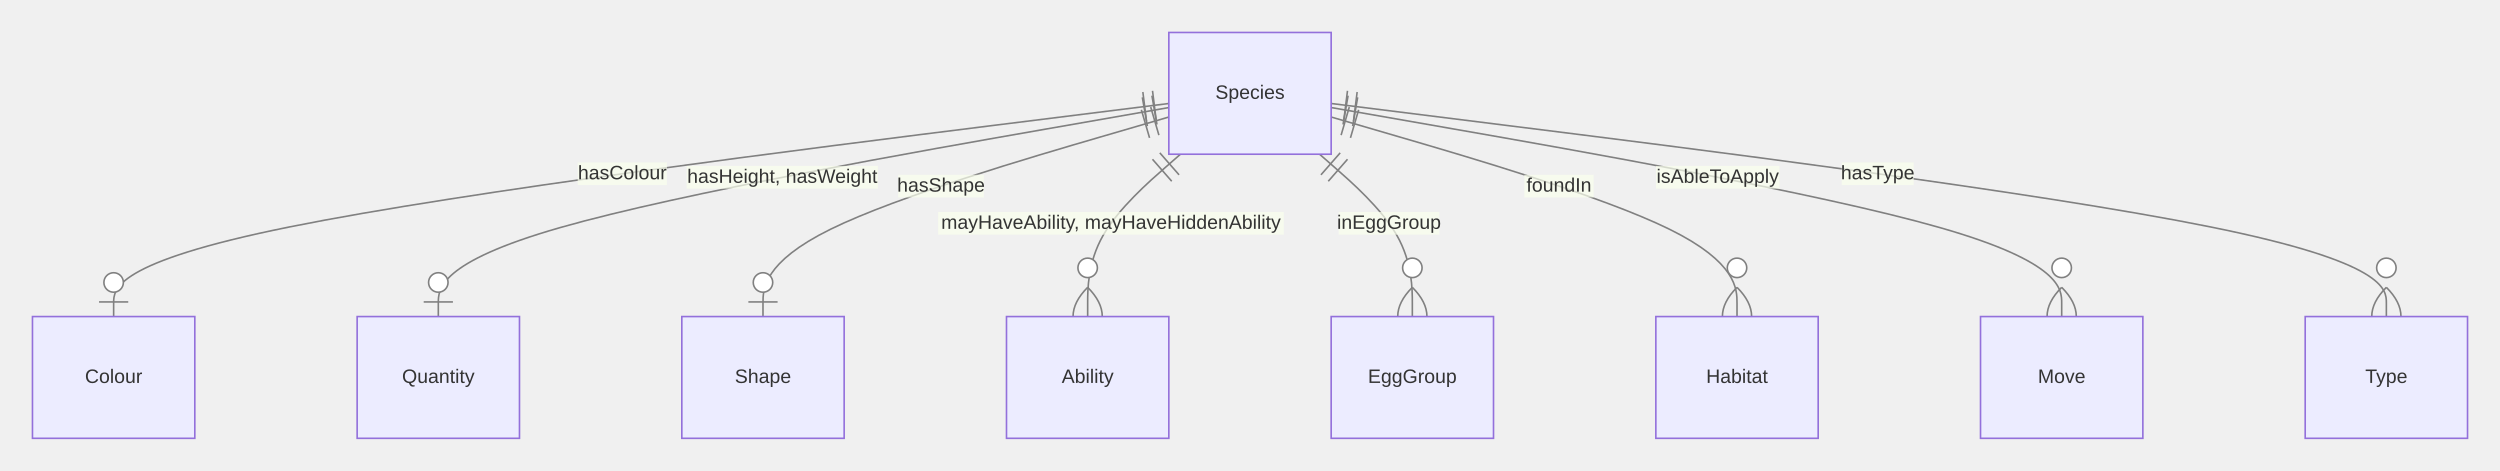
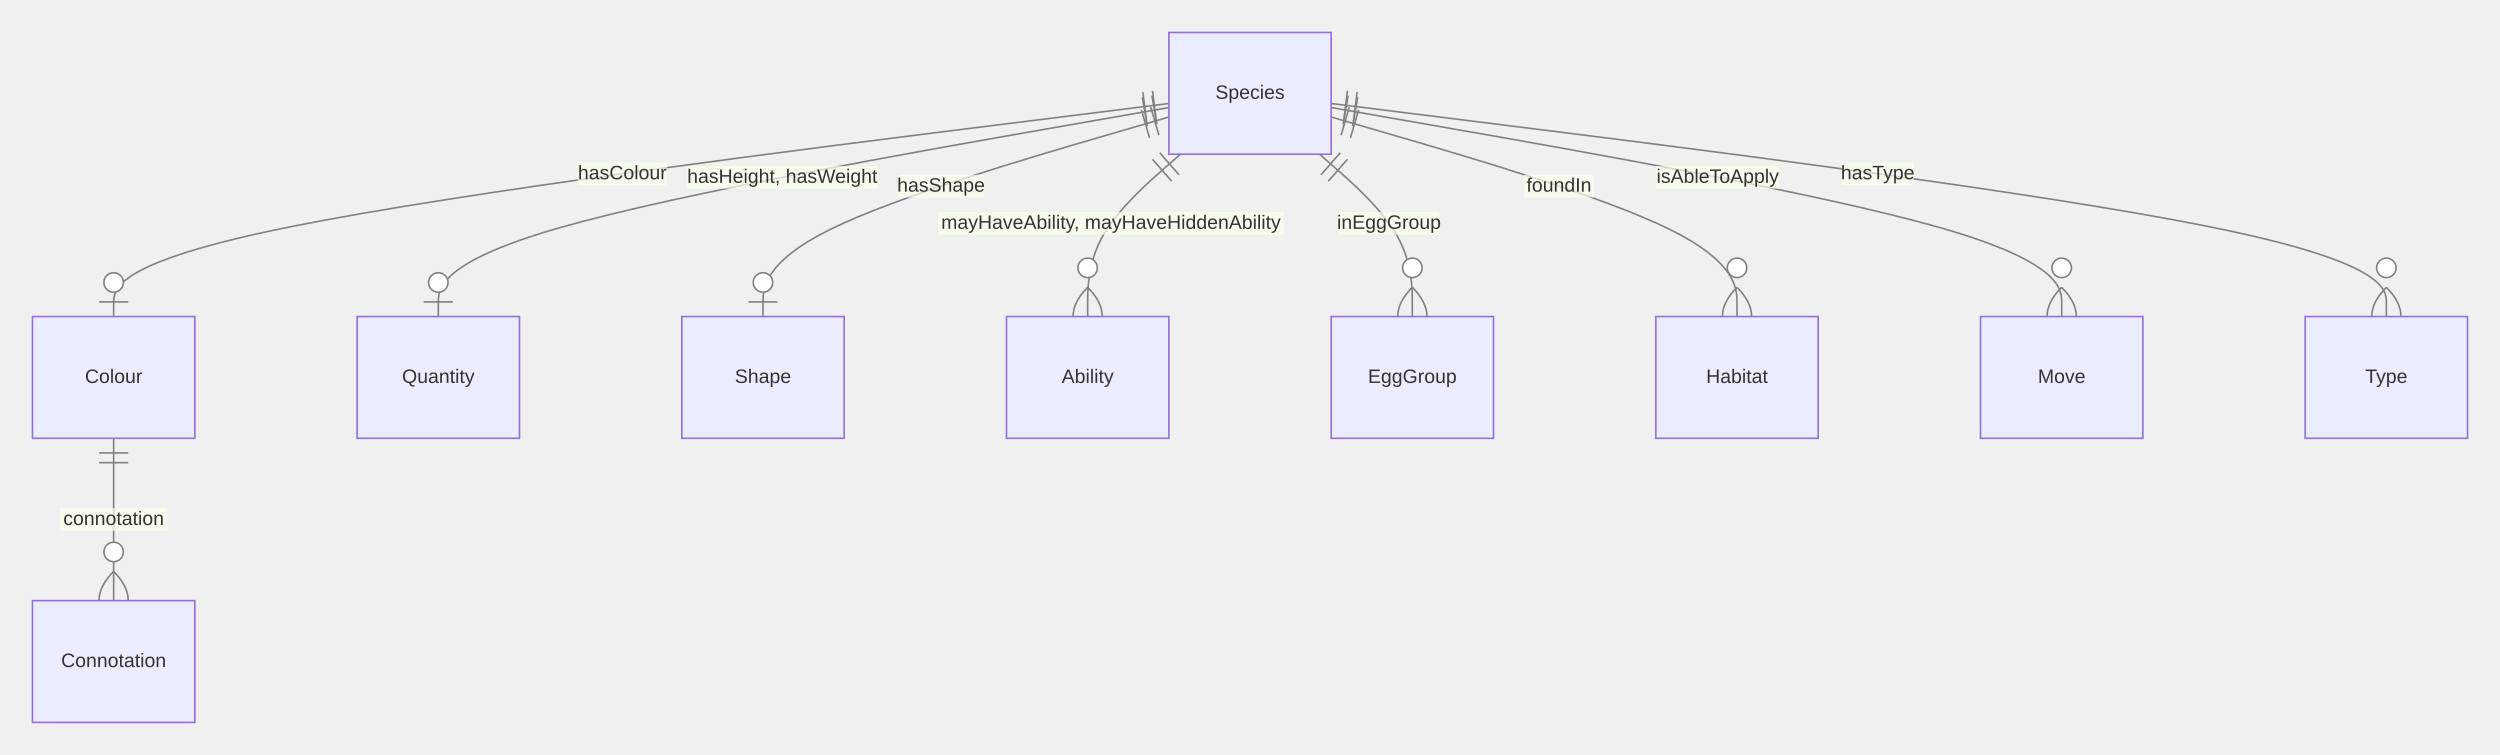
- <svg xmlns="http://www.w3.org/2000/svg" aria-roledescription="er" role="graphics-document document" viewBox="0 0 1540 290" height="290" width="1540" id="container">
+ <svg xmlns="http://www.w3.org/2000/svg" aria-roledescription="er" role="graphics-document document" viewBox="0 0 1540 465" height="465" width="1540" id="container">
  <style>#container{font-family:"trebuchet ms",verdana,arial,sans-serif;font-size:16px;fill:#333;}#container .error-icon{fill:#552222;}#container .error-text{fill:#552222;stroke:#552222;}#container .edge-thickness-normal{stroke-width:1px;}#container .edge-thickness-thick{stroke-width:3.5px;}#container .edge-pattern-solid{stroke-dasharray:0;}#container .edge-thickness-invisible{stroke-width:0;fill:none;}#container .edge-pattern-dashed{stroke-dasharray:3;}#container .edge-pattern-dotted{stroke-dasharray:2;}#container .marker{fill:#333333;stroke:#333333;}#container .marker.cross{stroke:#333333;}#container svg{font-family:"trebuchet ms",verdana,arial,sans-serif;font-size:16px;}#container p{margin:0;}#container .entityBox{fill:#ECECFF;stroke:#9370DB;}#container .attributeBoxOdd{fill:#ffffff;stroke:#9370DB;}#container .attributeBoxEven{fill:#f2f2f2;stroke:#9370DB;}#container .relationshipLabelBox{fill:hsl(80, 100%, 96.275%);opacity:0.7;background-color:hsl(80, 100%, 96.275%);}#container .relationshipLabelBox rect{opacity:0.5;}#container .relationshipLine{stroke:#333333;}#container .entityTitleText{text-anchor:middle;font-size:18px;fill:#333;}#container #MD_PARENT_START{fill:#f5f5f5!important;stroke:#333333!important;stroke-width:1;}#container #MD_PARENT_END{fill:#f5f5f5!important;stroke:#333333!important;stroke-width:1;}#container :root{--mermaid-font-family:"trebuchet ms",verdana,arial,sans-serif;}</style>
  <g />
  <defs>
    <marker orient="auto" markerHeight="240" markerWidth="190" refY="7" refX="0" id="MD_PARENT_START">
      <path d="M 18,7 L9,13 L1,7 L9,1 Z" />
    </marker>
  </defs>
  <defs>
    <marker orient="auto" markerHeight="28" markerWidth="20" refY="7" refX="19" id="MD_PARENT_END">
      <path d="M 18,7 L9,13 L1,7 L9,1 Z" />
    </marker>
  </defs>
  <defs>
    <marker orient="auto" markerHeight="18" markerWidth="18" refY="9" refX="0" id="ONLY_ONE_START">
      <path d="M9,0 L9,18 M15,0 L15,18" fill="none" stroke="gray" />
    </marker>
  </defs>
  <defs>
    <marker orient="auto" markerHeight="18" markerWidth="18" refY="9" refX="18" id="ONLY_ONE_END">
      <path d="M3,0 L3,18 M9,0 L9,18" fill="none" stroke="gray" />
    </marker>
  </defs>
  <defs>
    <marker orient="auto" markerHeight="18" markerWidth="30" refY="9" refX="0" id="ZERO_OR_ONE_START">
      <circle r="6" cy="9" cx="21" fill="white" stroke="gray" />
      <path d="M9,0 L9,18" fill="none" stroke="gray" />
    </marker>
  </defs>
  <defs>
    <marker orient="auto" markerHeight="18" markerWidth="30" refY="9" refX="30" id="ZERO_OR_ONE_END">
      <circle r="6" cy="9" cx="9" fill="white" stroke="gray" />
      <path d="M21,0 L21,18" fill="none" stroke="gray" />
    </marker>
  </defs>
  <defs>
    <marker orient="auto" markerHeight="36" markerWidth="45" refY="18" refX="18" id="ONE_OR_MORE_START">
      <path d="M0,18 Q 18,0 36,18 Q 18,36 0,18 M42,9 L42,27" fill="none" stroke="gray" />
    </marker>
  </defs>
  <defs>
    <marker orient="auto" markerHeight="36" markerWidth="45" refY="18" refX="27" id="ONE_OR_MORE_END">
      <path d="M3,9 L3,27 M9,18 Q27,0 45,18 Q27,36 9,18" fill="none" stroke="gray" />
    </marker>
  </defs>
  <defs>
    <marker orient="auto" markerHeight="36" markerWidth="57" refY="18" refX="18" id="ZERO_OR_MORE_START">
      <circle r="6" cy="18" cx="48" fill="white" stroke="gray" />
      <path d="M0,18 Q18,0 36,18 Q18,36 0,18" fill="none" stroke="gray" />
    </marker>
  </defs>
  <defs>
    <marker orient="auto" markerHeight="36" markerWidth="57" refY="18" refX="39" id="ZERO_OR_MORE_END">
      <circle r="6" cy="18" cx="9" fill="white" stroke="gray" />
      <path d="M21,18 Q39,0 57,18 Q39,36 21,18" fill="none" stroke="gray" />
    </marker>
  </defs>
+   <path style="stroke: gray; fill: none;" marker-start="url(#ONLY_ONE_START)" marker-end="url(#ZERO_OR_MORE_END)" d="M70,270L70,278.333C70,286.667,70,303.333,70,320C70,336.667,70,353.333,70,361.667L70,370" class="er relationshipLine" />
  <path style="stroke: gray; fill: none;" marker-start="url(#ONLY_ONE_START)" marker-end="url(#ZERO_OR_ONE_END)" d="M720,63.75L611.667,77.292C503.333,90.833,286.667,117.917,178.333,139.792C70,161.667,70,178.333,70,186.667L70,195" class="er relationshipLine" />
  <path style="stroke: gray; fill: none;" marker-start="url(#ONLY_ONE_START)" marker-end="url(#ZERO_OR_ONE_END)" d="M720,66.25L645,79.375C570,92.5,420,118.75,345,140.208C270,161.667,270,178.333,270,186.667L270,195" class="er relationshipLine" />
  <path style="stroke: gray; fill: none;" marker-start="url(#ONLY_ONE_START)" marker-end="url(#ZERO_OR_ONE_END)" d="M720,72.083L678.333,84.236C636.667,96.389,553.333,120.694,511.667,141.181C470,161.667,470,178.333,470,186.667L470,195" class="er relationshipLine" />
  <path style="stroke: gray; fill: none;" marker-start="url(#ONLY_ONE_START)" marker-end="url(#ZERO_OR_MORE_END)" d="M727.143,95L717.619,103.333C708.095,111.667,689.048,128.333,679.524,145C670,161.667,670,178.333,670,186.667L670,195" class="er relationshipLine" />
  <path style="stroke: gray; fill: none;" marker-start="url(#ONLY_ONE_START)" marker-end="url(#ZERO_OR_MORE_END)" d="M812.857,95L822.381,103.333C831.905,111.667,850.952,128.333,860.476,145C870,161.667,870,178.333,870,186.667L870,195" class="er relationshipLine" />
  <path style="stroke: gray; fill: none;" marker-start="url(#ONLY_ONE_START)" marker-end="url(#ZERO_OR_MORE_END)" d="M820,72.083L861.667,84.236C903.333,96.389,986.667,120.694,1028.333,141.181C1070,161.667,1070,178.333,1070,186.667L1070,195" class="er relationshipLine" />
  <path style="stroke: gray; fill: none;" marker-start="url(#ONLY_ONE_START)" marker-end="url(#ZERO_OR_MORE_END)" d="M820,66.25L895,79.375C970,92.5,1120,118.75,1195,140.208C1270,161.667,1270,178.333,1270,186.667L1270,195" class="er relationshipLine" />
  <path style="stroke: gray; fill: none;" marker-start="url(#ONLY_ONE_START)" marker-end="url(#ZERO_OR_MORE_END)" d="M820,63.75L928.333,77.292C1036.667,90.833,1253.333,117.917,1361.667,139.792C1470,161.667,1470,178.333,1470,186.667L1470,195" class="er relationshipLine" />
  <g transform="translate(20,195 )" id="entity-Colour-8f581955-fab7-54c2-bd12-b02cd1156346">
    <rect height="75" width="100" y="0" x="0" class="er entityBox" />
    <text style="dominant-baseline: middle; text-anchor: middle; font-size: 12px;" transform="translate(50,37.5)" y="0" x="0" id="text-entity-Colour-8f581955-fab7-54c2-bd12-b02cd1156346" class="er entityLabel">Colour</text>
+   </g>
+   <g transform="translate(20,370 )" id="entity-Connotation-126db13f-ef35-55a2-9d41-1185b75f50cf">
+     <rect height="75" width="100" y="0" x="0" class="er entityBox" />
+     <text style="dominant-baseline: middle; text-anchor: middle; font-size: 12px;" transform="translate(50,37.5)" y="0" x="0" id="text-entity-Connotation-126db13f-ef35-55a2-9d41-1185b75f50cf" class="er entityLabel">Connotation</text>
  </g>
  <g transform="translate(720,20 )" id="entity-Species-5fb7bd14-1f92-5321-a2f8-29eca518f07c">
    <rect height="75" width="100" y="0" x="0" class="er entityBox" />
    <text style="dominant-baseline: middle; text-anchor: middle; font-size: 12px;" transform="translate(50,37.5)" y="0" x="0" id="text-entity-Species-5fb7bd14-1f92-5321-a2f8-29eca518f07c" class="er entityLabel">Species</text>
  </g>
  <g transform="translate(220,195 )" id="entity-Quantity-46f11547-7eaf-5ee9-bc9f-a9eb227f8785">
    <rect height="75" width="100" y="0" x="0" class="er entityBox" />
    <text style="dominant-baseline: middle; text-anchor: middle; font-size: 12px;" transform="translate(50,37.5)" y="0" x="0" id="text-entity-Quantity-46f11547-7eaf-5ee9-bc9f-a9eb227f8785" class="er entityLabel">Quantity</text>
  </g>
  <g transform="translate(420,195 )" id="entity-Shape-f18345e8-3e84-511e-91ab-fbc05e2ad372">
    <rect height="75" width="100" y="0" x="0" class="er entityBox" />
    <text style="dominant-baseline: middle; text-anchor: middle; font-size: 12px;" transform="translate(50,37.5)" y="0" x="0" id="text-entity-Shape-f18345e8-3e84-511e-91ab-fbc05e2ad372" class="er entityLabel">Shape</text>
  </g>
  <g transform="translate(620,195 )" id="entity-Ability-2d2f7f5a-3104-5479-9445-4db74fe18930">
    <rect height="75" width="100" y="0" x="0" class="er entityBox" />
    <text style="dominant-baseline: middle; text-anchor: middle; font-size: 12px;" transform="translate(50,37.5)" y="0" x="0" id="text-entity-Ability-2d2f7f5a-3104-5479-9445-4db74fe18930" class="er entityLabel">Ability</text>
  </g>
  <g transform="translate(820,195 )" id="entity-EggGroup-c5db389d-db45-5e12-82f2-480735f26054">
    <rect height="75" width="100" y="0" x="0" class="er entityBox" />
    <text style="dominant-baseline: middle; text-anchor: middle; font-size: 12px;" transform="translate(50,37.5)" y="0" x="0" id="text-entity-EggGroup-c5db389d-db45-5e12-82f2-480735f26054" class="er entityLabel">EggGroup</text>
  </g>
  <g transform="translate(1020,195 )" id="entity-Habitat-84f61ec1-d040-5890-9c99-5be822c3ae6f">
    <rect height="75" width="100" y="0" x="0" class="er entityBox" />
    <text style="dominant-baseline: middle; text-anchor: middle; font-size: 12px;" transform="translate(50,37.5)" y="0" x="0" id="text-entity-Habitat-84f61ec1-d040-5890-9c99-5be822c3ae6f" class="er entityLabel">Habitat</text>
  </g>
  <g transform="translate(1220,195 )" id="entity-Move-bc8e2787-9ebf-5c38-8a4b-9e7696d2d8de">
    <rect height="75" width="100" y="0" x="0" class="er entityBox" />
    <text style="dominant-baseline: middle; text-anchor: middle; font-size: 12px;" transform="translate(50,37.5)" y="0" x="0" id="text-entity-Move-bc8e2787-9ebf-5c38-8a4b-9e7696d2d8de" class="er entityLabel">Move</text>
  </g>
  <g transform="translate(1420,195 )" id="entity-Type-9ddd46db-41c2-5534-b189-1a81570d0829">
    <rect height="75" width="100" y="0" x="0" class="er entityBox" />
    <text style="dominant-baseline: middle; text-anchor: middle; font-size: 12px;" transform="translate(50,37.5)" y="0" x="0" id="text-entity-Type-9ddd46db-41c2-5534-b189-1a81570d0829" class="er entityLabel">Type</text>
  </g>
+   <rect height="14" width="66.109" y="313" x="36.945" class="er relationshipLabelBox" />
+   <text style="text-anchor: middle; dominant-baseline: middle; font-size: 12px;" y="320" x="70" id="rel1" class="er relationshipLabel">connotation</text>
  <rect height="14" width="54.98" y="100.031" x="355.857" class="er relationshipLabelBox" />
-   <text style="text-anchor: middle; dominant-baseline: middle; font-size: 12px;" y="107.031" x="383.347" id="rel1" class="er relationshipLabel">hasColour</text>
+   <text style="text-anchor: middle; dominant-baseline: middle; font-size: 12px;" y="107.031" x="383.347" id="rel2" class="er relationshipLabel">hasColour</text>
  <rect height="14" width="117.873" y="102.223" x="422.957" class="er relationshipLabelBox" />
-   <text style="text-anchor: middle; dominant-baseline: middle; font-size: 12px;" y="109.223" x="481.893" id="rel2" class="er relationshipLabel">hasHeight, hasWeight</text>
+   <text style="text-anchor: middle; dominant-baseline: middle; font-size: 12px;" y="109.223" x="481.893" id="rel3" class="er relationshipLabel">hasHeight, hasWeight</text>
  <rect height="14" width="52.812" y="107.655" x="553.269" class="er relationshipLabelBox" />
-   <text style="text-anchor: middle; dominant-baseline: middle; font-size: 12px;" y="114.655" x="579.675" id="rel3" class="er relationshipLabel">hasShape</text>
+   <text style="text-anchor: middle; dominant-baseline: middle; font-size: 12px;" y="114.655" x="579.675" id="rel4" class="er relationshipLabel">hasShape</text>
  <rect height="14" width="212.953" y="130.565" x="577.885" class="er relationshipLabelBox" />
-   <text style="text-anchor: middle; dominant-baseline: middle; font-size: 12px;" y="137.565" x="684.362" id="rel4" class="er relationshipLabel">mayHaveAbility, mayHaveHiddenAbility</text>
+   <text style="text-anchor: middle; dominant-baseline: middle; font-size: 12px;" y="137.565" x="684.362" id="rel5" class="er relationshipLabel">mayHaveAbility, mayHaveHiddenAbility</text>
  <rect height="14" width="62.047" y="130.565" x="824.615" class="er relationshipLabelBox" />
-   <text style="text-anchor: middle; dominant-baseline: middle; font-size: 12px;" y="137.565" x="855.638" id="rel5" class="er relationshipLabel">inEggGroup</text>
+   <text style="text-anchor: middle; dominant-baseline: middle; font-size: 12px;" y="137.565" x="855.638" id="rel6" class="er relationshipLabel">inEggGroup</text>
  <rect height="14" width="42.688" y="107.655" x="938.981" class="er relationshipLabelBox" />
-   <text style="text-anchor: middle; dominant-baseline: middle; font-size: 12px;" y="114.655" x="960.325" id="rel6" class="er relationshipLabel">foundIn</text>
+   <text style="text-anchor: middle; dominant-baseline: middle; font-size: 12px;" y="114.655" x="960.325" id="rel7" class="er relationshipLabel">foundIn</text>
  <rect height="14" width="76.068" y="102.223" x="1020.073" class="er relationshipLabelBox" />
-   <text style="text-anchor: middle; dominant-baseline: middle; font-size: 12px;" y="109.223" x="1058.107" id="rel7" class="er relationshipLabel">isAbleToApply</text>
+   <text style="text-anchor: middle; dominant-baseline: middle; font-size: 12px;" y="109.223" x="1058.107" id="rel8" class="er relationshipLabel">isAbleToApply</text>
  <rect height="14" width="44.344" y="100.032" x="1134.481" class="er relationshipLabelBox" />
-   <text style="text-anchor: middle; dominant-baseline: middle; font-size: 12px;" y="107.032" x="1156.653" id="rel8" class="er relationshipLabel">hasType</text>
+   <text style="text-anchor: middle; dominant-baseline: middle; font-size: 12px;" y="107.032" x="1156.653" id="rel9" class="er relationshipLabel">hasType</text>
</svg>
